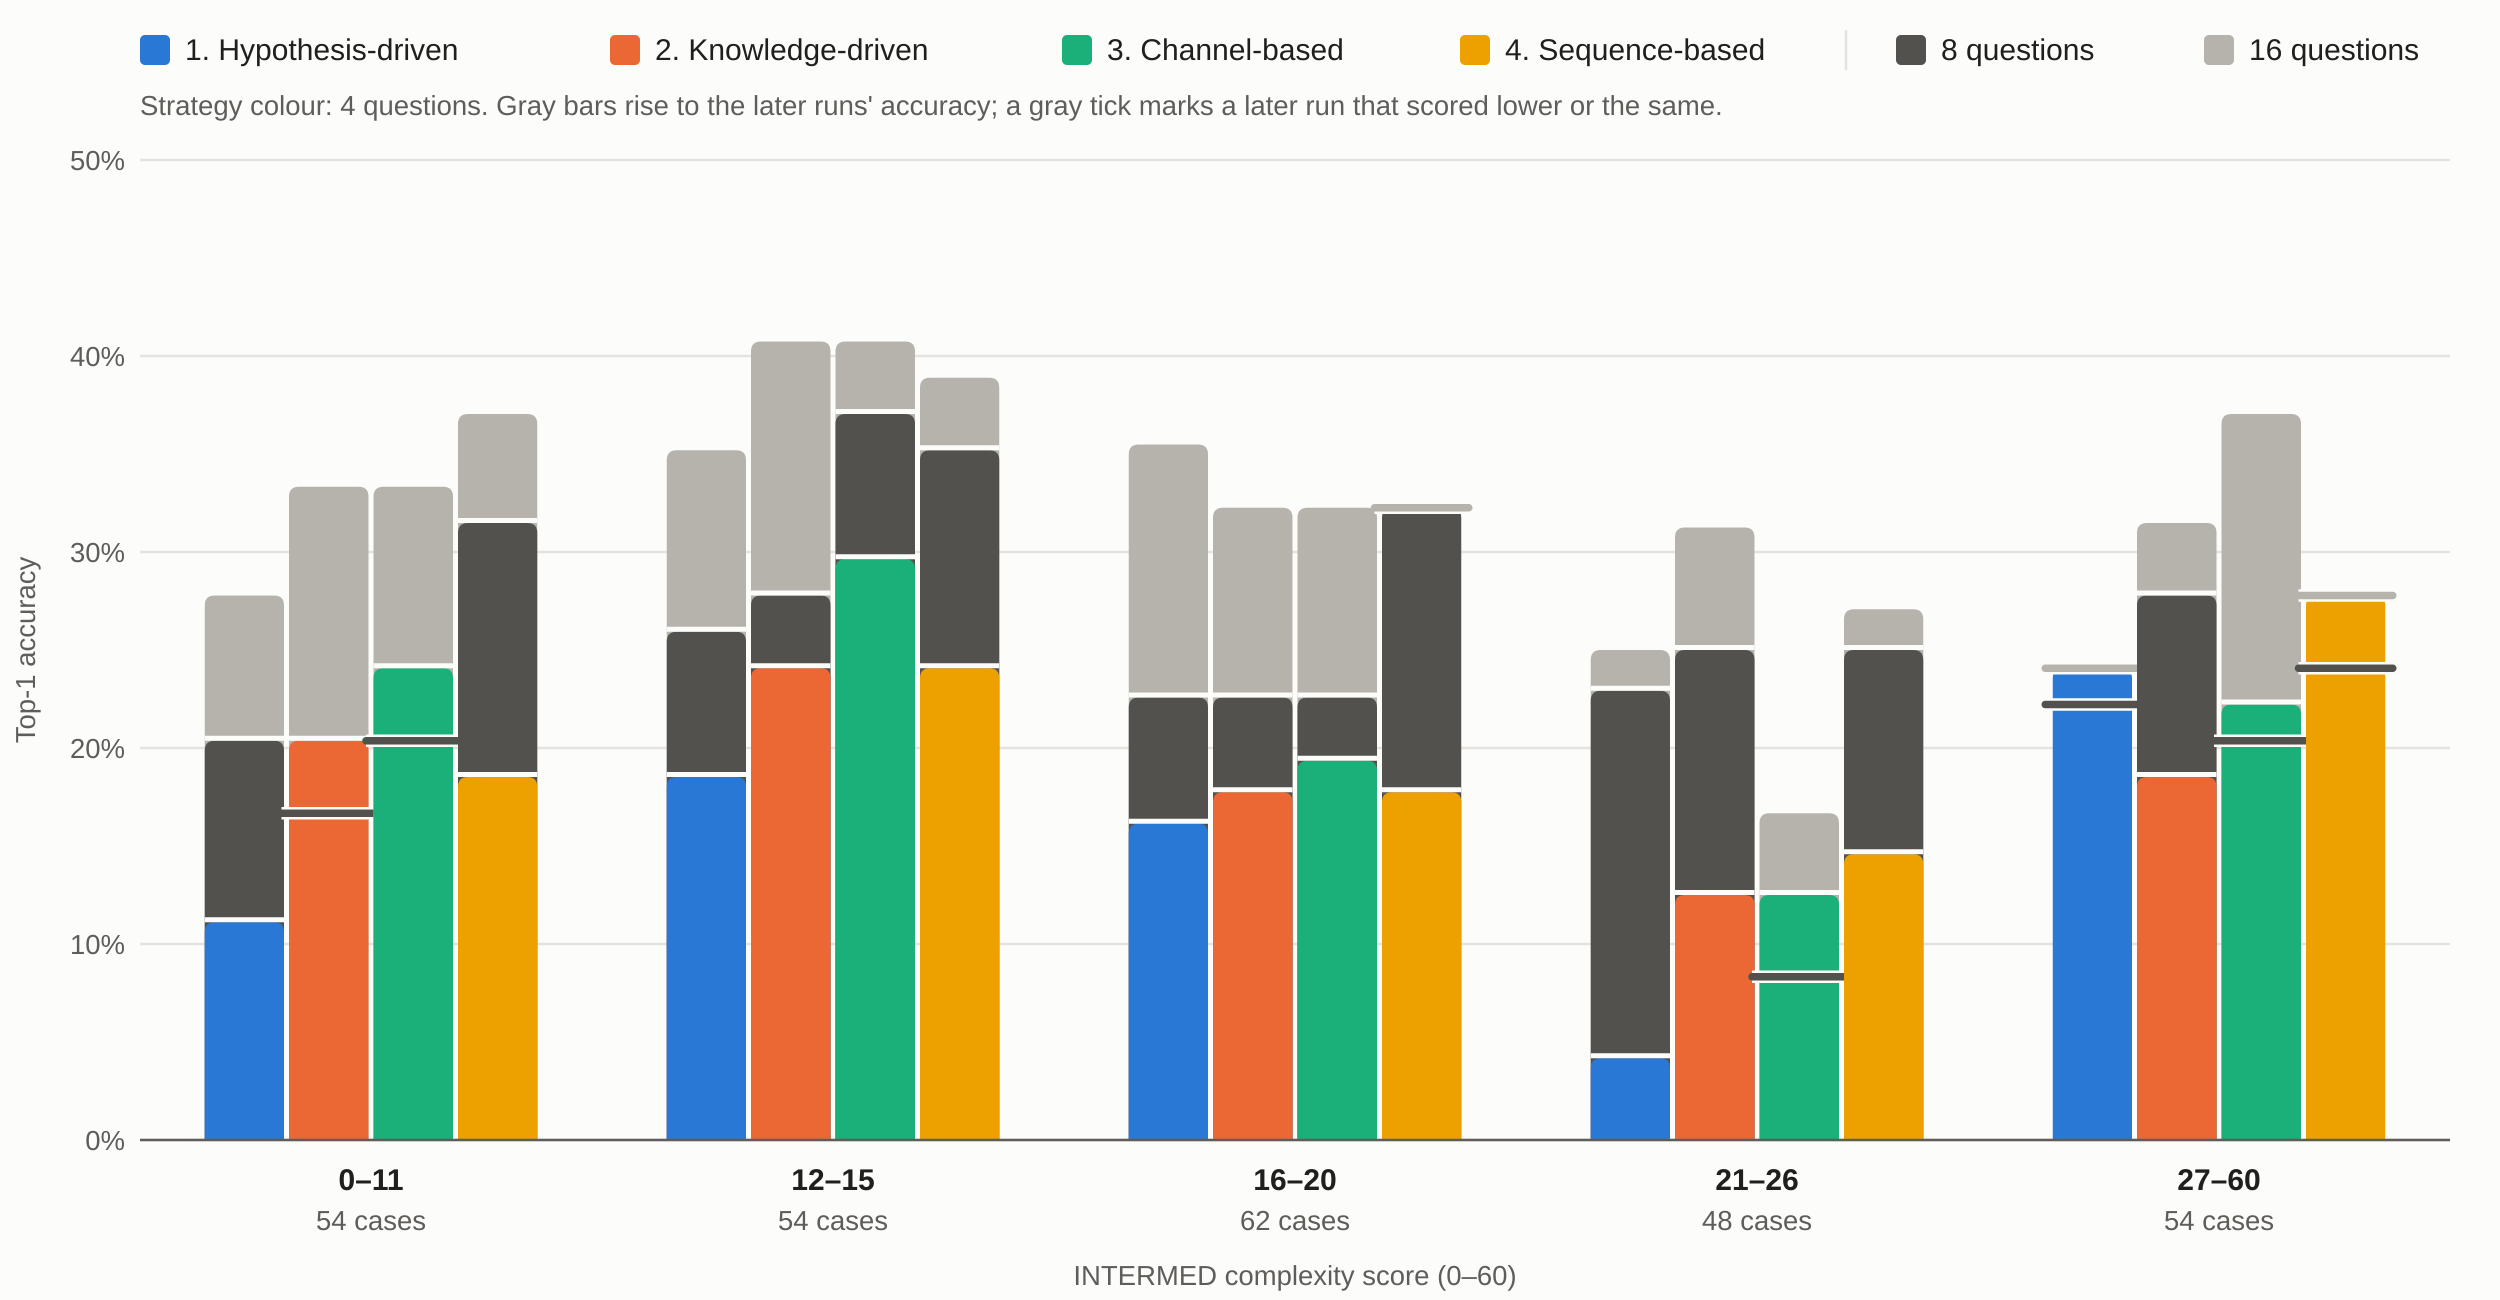
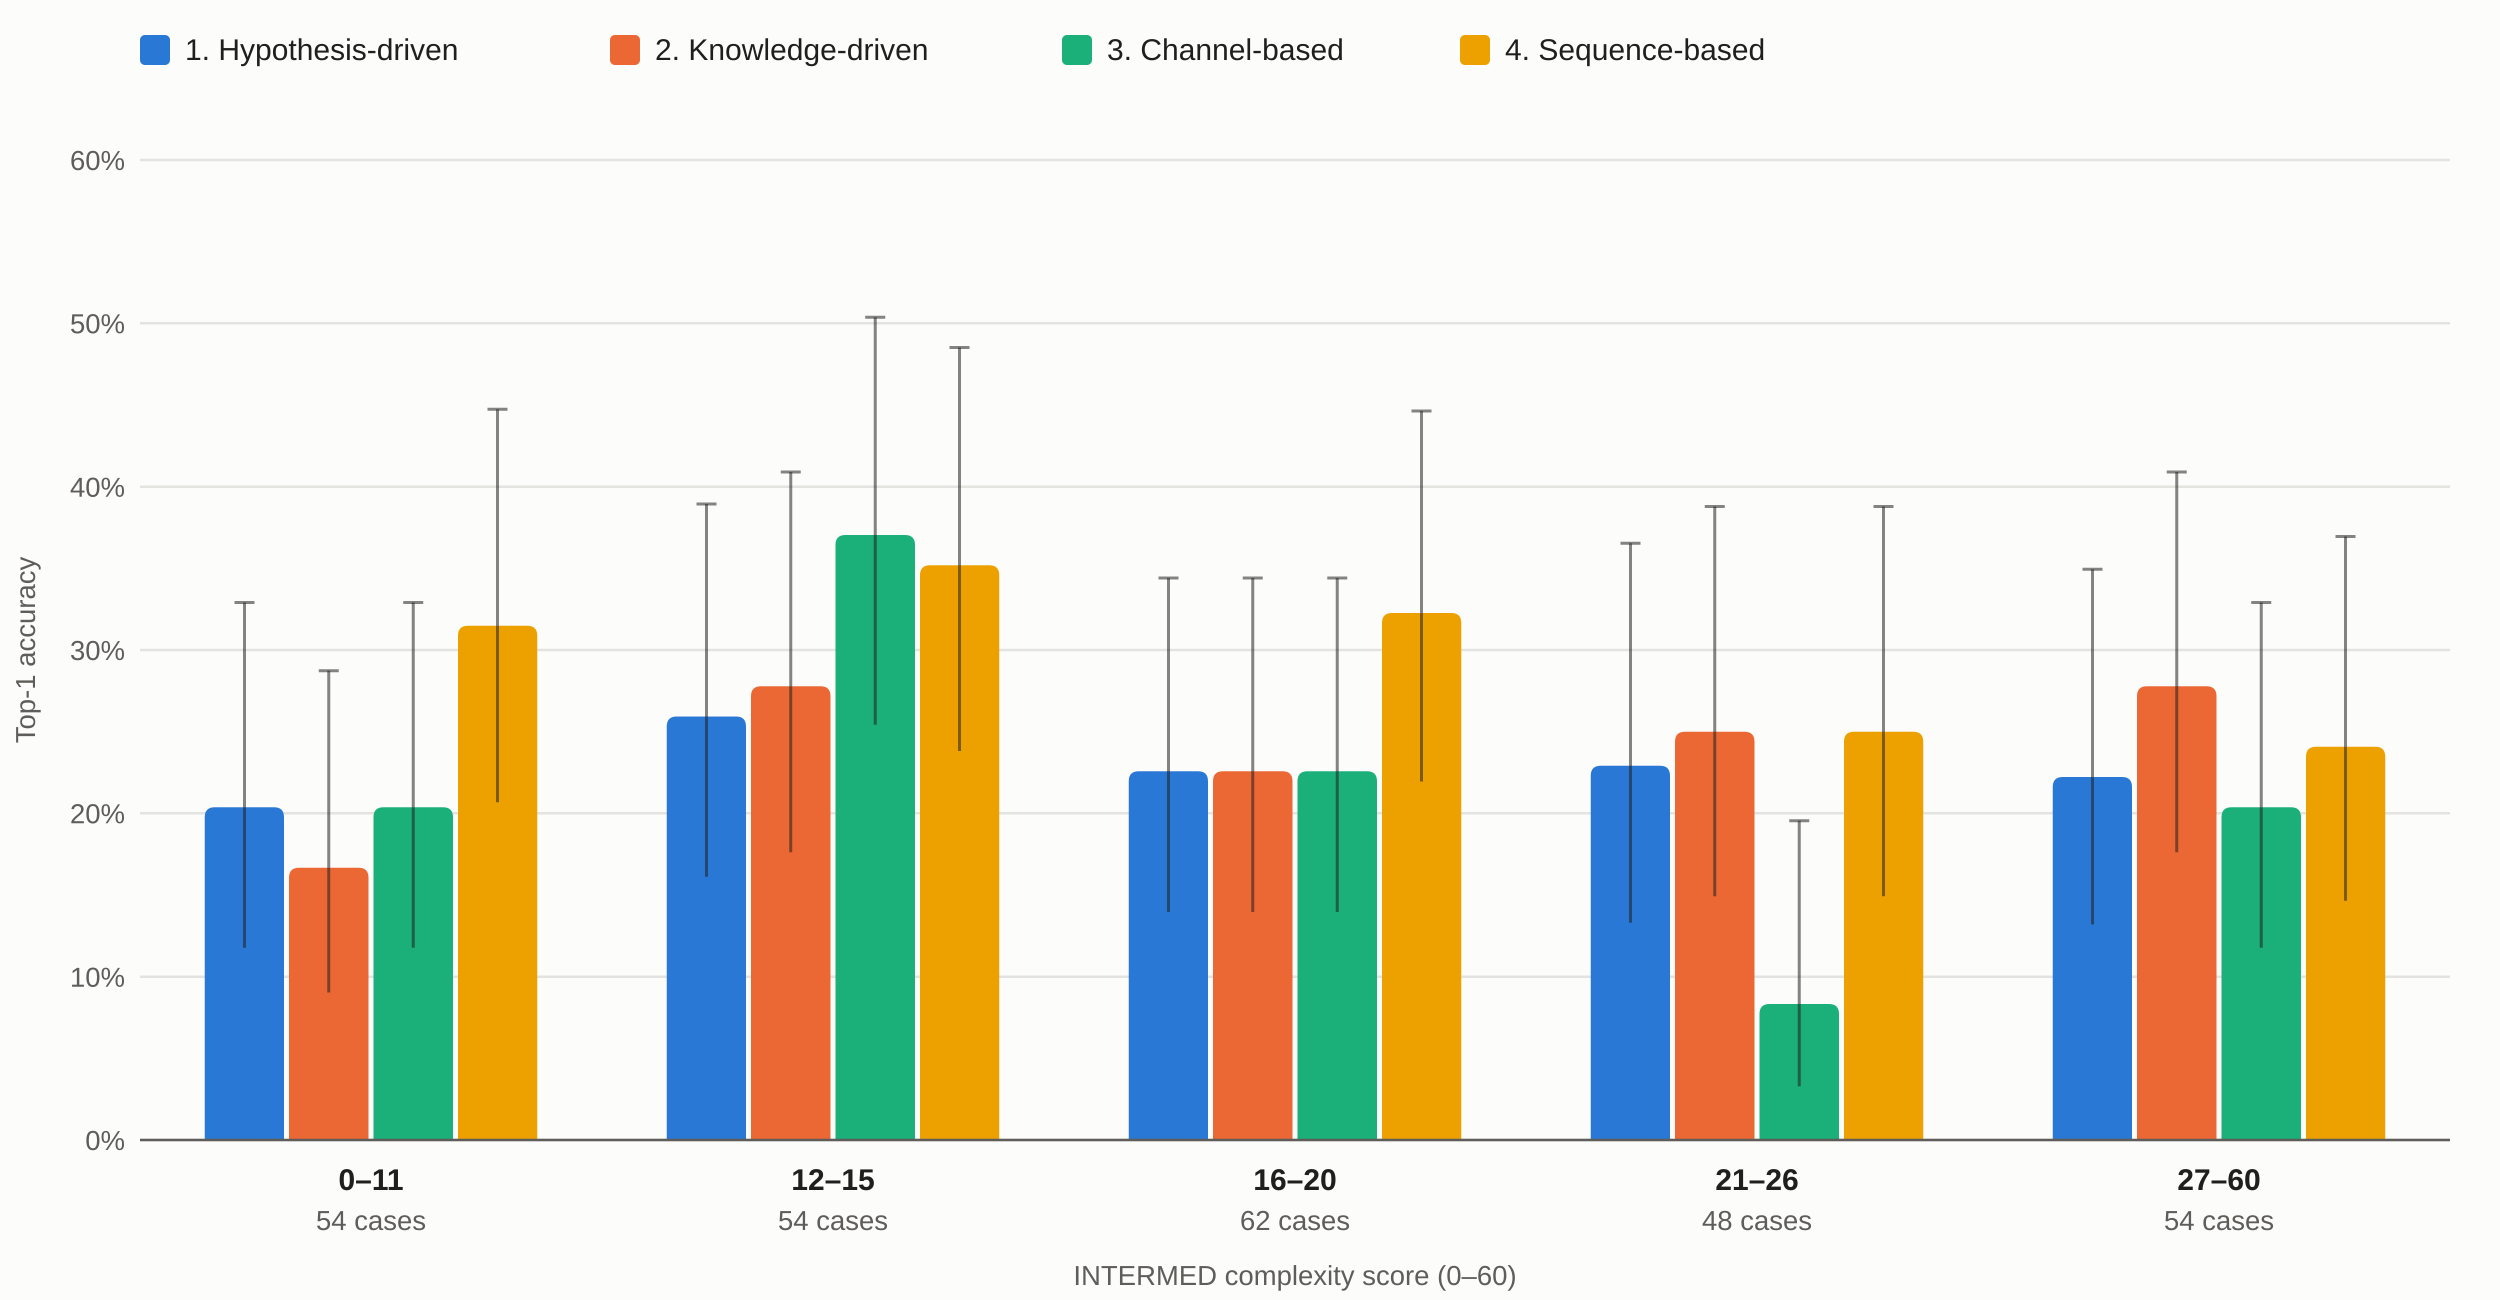
<svg xmlns="http://www.w3.org/2000/svg" viewBox="0 0 1000 520" width="1000" height="520" font-family="-apple-system, Helvetica Neue, Arial, sans-serif" role="img" aria-label="Top-1 accuracy of each strategy by INTERMED complexity bucket">
  <rect width="1000" height="520" fill="#fcfcfb" />
  <rect x="56.0" y="14" width="12" height="12" rx="2" fill="#2a78d6" />
  <text x="74.0" y="24" font-size="12" fill="#1f1f1e">1. Hypothesis-driven</text>
  <rect x="244.0" y="14" width="12" height="12" rx="2" fill="#eb6834" />
  <text x="262.0" y="24" font-size="12" fill="#1f1f1e">2. Knowledge-driven</text>
  <rect x="424.8" y="14" width="12" height="12" rx="2" fill="#1baf7a" />
  <text x="442.8" y="24" font-size="12" fill="#1f1f1e">3. Channel-based</text>
  <rect x="584.0" y="14" width="12" height="12" rx="2" fill="#eda100" />
  <text x="602.0" y="24" font-size="12" fill="#1f1f1e">4. Sequence-based</text>
-   <line x1="738.4" x2="738.4" y1="12" y2="28" stroke="#e4e3df" stroke-width="1" />
-   <rect x="758.4" y="14" width="12" height="12" rx="2" fill="#52514e" />
-   <text x="776.4" y="24" font-size="12" fill="#1f1f1e">8 questions</text>
-   <rect x="881.6" y="14" width="12" height="12" rx="2" fill="#b5b3ac" />
-   <text x="899.6" y="24" font-size="12" fill="#1f1f1e">16 questions</text>
-   <text x="56" y="46" font-size="11" fill="#5e5d59">Strategy colour: 4 questions. Gray bars rise to the later runs' accuracy; a gray tick marks a later run that scored lower or the same.</text>
  <line x1="56" x2="980" y1="456.0" y2="456.0" stroke="#e4e3df" stroke-width="1" />
  <text x="50" y="460.0" font-size="11" text-anchor="end" fill="#5e5d59">0%</text>
-   <line x1="56" x2="980" y1="377.6" y2="377.6" stroke="#e4e3df" stroke-width="1" />
-   <text x="50" y="381.6" font-size="11" text-anchor="end" fill="#5e5d59">10%</text>
-   <line x1="56" x2="980" y1="299.2" y2="299.2" stroke="#e4e3df" stroke-width="1" />
-   <text x="50" y="303.2" font-size="11" text-anchor="end" fill="#5e5d59">20%</text>
-   <line x1="56" x2="980" y1="220.8" y2="220.8" stroke="#e4e3df" stroke-width="1" />
-   <text x="50" y="224.8" font-size="11" text-anchor="end" fill="#5e5d59">30%</text>
-   <line x1="56" x2="980" y1="142.4" y2="142.4" stroke="#e4e3df" stroke-width="1" />
-   <text x="50" y="146.4" font-size="11" text-anchor="end" fill="#5e5d59">40%</text>
+   <line x1="56" x2="980" y1="390.7" y2="390.7" stroke="#e4e3df" stroke-width="1" />
+   <text x="50" y="394.7" font-size="11" text-anchor="end" fill="#5e5d59">10%</text>
+   <line x1="56" x2="980" y1="325.3" y2="325.3" stroke="#e4e3df" stroke-width="1" />
+   <text x="50" y="329.3" font-size="11" text-anchor="end" fill="#5e5d59">20%</text>
+   <line x1="56" x2="980" y1="260.0" y2="260.0" stroke="#e4e3df" stroke-width="1" />
+   <text x="50" y="264.0" font-size="11" text-anchor="end" fill="#5e5d59">30%</text>
+   <line x1="56" x2="980" y1="194.7" y2="194.7" stroke="#e4e3df" stroke-width="1" />
+   <text x="50" y="198.7" font-size="11" text-anchor="end" fill="#5e5d59">40%</text>
+   <line x1="56" x2="980" y1="129.3" y2="129.3" stroke="#e4e3df" stroke-width="1" />
+   <text x="50" y="133.3" font-size="11" text-anchor="end" fill="#5e5d59">50%</text>
  <line x1="56" x2="980" y1="64.0" y2="64.0" stroke="#e4e3df" stroke-width="1" />
-   <text x="50" y="68.0" font-size="11" text-anchor="end" fill="#5e5d59">50%</text>
+   <text x="50" y="68.0" font-size="11" text-anchor="end" fill="#5e5d59">60%</text>
  <text transform="translate(14 260.0) rotate(-90)" font-size="11" text-anchor="middle" fill="#5e5d59">Top-1 accuracy</text>
  <text x="148.4" y="476" font-size="12" font-weight="600" text-anchor="middle" fill="#1f1f1e">0–11</text>
  <text x="148.4" y="492" font-size="11" text-anchor="middle" fill="#5e5d59">54 cases</text>
  <g>
-     <path d="M81.9,456.0 V242.2 Q81.9,238.2 85.9,238.2 H109.6 Q113.6,238.2 113.6,242.2 V456.0 Z" fill="#b5b3ac" />
-     <path d="M81.9,456.0 V300.3 Q81.9,296.3 85.9,296.3 H109.6 Q113.6,296.3 113.6,300.3 V456.0 Z" fill="#52514e" />
-     <line x1="81.9" x2="113.6" y1="295.3" y2="295.3" stroke="#fcfcfb" stroke-width="2" />
-     <path d="M81.9,456.0 V372.9 Q81.9,368.9 85.9,368.9 H109.6 Q113.6,368.9 113.6,372.9 V456.0 Z" fill="#2a78d6" />
-     <line x1="81.9" x2="113.6" y1="367.9" y2="367.9" stroke="#fcfcfb" stroke-width="2" />
+     <path d="M81.9,456.0 V326.9 Q81.9,322.9 85.9,322.9 H109.6 Q113.6,322.9 113.6,326.9 V456.0 Z" fill="#2a78d6" />
+     <line x1="97.8" x2="97.8" y1="379.1" y2="241.0" stroke="#1f1f1e" stroke-width="1.2" stroke-opacity="0.55" />
+     <line x1="93.8" x2="101.8" y1="241.0" y2="241.0" stroke="#1f1f1e" stroke-width="1.2" stroke-opacity="0.55" />
  </g>
  <g>
-     <path d="M115.6,456.0 V198.7 Q115.6,194.7 119.6,194.7 H143.4 Q147.4,194.7 147.4,198.7 V456.0 Z" fill="#b5b3ac" />
-     <path d="M115.6,456.0 V300.3 Q115.6,296.3 119.6,296.3 H143.4 Q147.4,296.3 147.4,300.3 V456.0 Z" fill="#eb6834" />
-     <line x1="115.6" x2="147.4" y1="295.3" y2="295.3" stroke="#fcfcfb" stroke-width="2" />
-     <line x1="112.6" x2="150.4" y1="325.3" y2="325.3" stroke="#fcfcfb" stroke-width="5" />
-     <line x1="112.6" x2="150.4" y1="325.3" y2="325.3" stroke="#52514e" stroke-width="3" stroke-linecap="round" />
+     <path d="M115.6,456.0 V351.1 Q115.6,347.1 119.6,347.1 H143.4 Q147.4,347.1 147.4,351.1 V456.0 Z" fill="#eb6834" />
+     <line x1="131.5" x2="131.5" y1="397.0" y2="268.3" stroke="#1f1f1e" stroke-width="1.2" stroke-opacity="0.55" />
+     <line x1="127.5" x2="135.5" y1="268.3" y2="268.3" stroke="#1f1f1e" stroke-width="1.2" stroke-opacity="0.55" />
  </g>
  <g>
-     <path d="M149.4,456.0 V198.7 Q149.4,194.7 153.4,194.7 H177.2 Q181.2,194.7 181.2,198.7 V456.0 Z" fill="#b5b3ac" />
-     <path d="M149.4,456.0 V271.3 Q149.4,267.3 153.4,267.3 H177.2 Q181.2,267.3 181.2,271.3 V456.0 Z" fill="#1baf7a" />
-     <line x1="149.4" x2="181.2" y1="266.3" y2="266.3" stroke="#fcfcfb" stroke-width="2" />
-     <line x1="146.4" x2="184.2" y1="296.3" y2="296.3" stroke="#fcfcfb" stroke-width="5" />
-     <line x1="146.4" x2="184.2" y1="296.3" y2="296.3" stroke="#52514e" stroke-width="3" stroke-linecap="round" />
+     <path d="M149.4,456.0 V326.9 Q149.4,322.9 153.4,322.9 H177.2 Q181.2,322.9 181.2,326.9 V456.0 Z" fill="#1baf7a" />
+     <line x1="165.3" x2="165.3" y1="379.1" y2="241.0" stroke="#1f1f1e" stroke-width="1.2" stroke-opacity="0.55" />
+     <line x1="161.3" x2="169.3" y1="241.0" y2="241.0" stroke="#1f1f1e" stroke-width="1.2" stroke-opacity="0.55" />
  </g>
  <g>
-     <path d="M183.2,456.0 V169.6 Q183.2,165.6 187.2,165.6 H210.9 Q214.9,165.6 214.9,169.6 V456.0 Z" fill="#b5b3ac" />
-     <path d="M183.2,456.0 V213.2 Q183.2,209.2 187.2,209.2 H210.9 Q214.9,209.2 214.9,213.2 V456.0 Z" fill="#52514e" />
-     <line x1="183.2" x2="214.9" y1="208.2" y2="208.2" stroke="#fcfcfb" stroke-width="2" />
-     <path d="M183.2,456.0 V314.8 Q183.2,310.8 187.2,310.8 H210.9 Q214.9,310.8 214.9,314.8 V456.0 Z" fill="#eda100" />
-     <line x1="183.2" x2="214.9" y1="309.8" y2="309.8" stroke="#fcfcfb" stroke-width="2" />
+     <path d="M183.2,456.0 V254.3 Q183.2,250.3 187.2,250.3 H210.9 Q214.9,250.3 214.9,254.3 V456.0 Z" fill="#eda100" />
+     <line x1="199.0" x2="199.0" y1="320.9" y2="163.7" stroke="#1f1f1e" stroke-width="1.2" stroke-opacity="0.55" />
+     <line x1="195.0" x2="203.0" y1="163.7" y2="163.7" stroke="#1f1f1e" stroke-width="1.2" stroke-opacity="0.55" />
  </g>
  <text x="333.2" y="476" font-size="12" font-weight="600" text-anchor="middle" fill="#1f1f1e">12–15</text>
  <text x="333.2" y="492" font-size="11" text-anchor="middle" fill="#5e5d59">54 cases</text>
  <g>
-     <path d="M266.7,456.0 V184.1 Q266.7,180.1 270.7,180.1 H294.4 Q298.4,180.1 298.4,184.1 V456.0 Z" fill="#b5b3ac" />
-     <path d="M266.7,456.0 V256.7 Q266.7,252.7 270.7,252.7 H294.4 Q298.4,252.7 298.4,256.7 V456.0 Z" fill="#52514e" />
-     <line x1="266.7" x2="298.4" y1="251.7" y2="251.7" stroke="#fcfcfb" stroke-width="2" />
-     <path d="M266.7,456.0 V314.8 Q266.7,310.8 270.7,310.8 H294.4 Q298.4,310.8 298.4,314.8 V456.0 Z" fill="#2a78d6" />
-     <line x1="266.7" x2="298.4" y1="309.8" y2="309.8" stroke="#fcfcfb" stroke-width="2" />
+     <path d="M266.7,456.0 V290.6 Q266.7,286.6 270.7,286.6 H294.4 Q298.4,286.6 298.4,290.6 V456.0 Z" fill="#2a78d6" />
+     <line x1="282.6" x2="282.6" y1="350.7" y2="201.6" stroke="#1f1f1e" stroke-width="1.2" stroke-opacity="0.55" />
+     <line x1="278.6" x2="286.6" y1="201.6" y2="201.6" stroke="#1f1f1e" stroke-width="1.2" stroke-opacity="0.55" />
  </g>
  <g>
-     <path d="M300.4,456.0 V140.6 Q300.4,136.6 304.4,136.6 H328.2 Q332.2,136.6 332.2,140.6 V456.0 Z" fill="#b5b3ac" />
-     <path d="M300.4,456.0 V242.2 Q300.4,238.2 304.4,238.2 H328.2 Q332.2,238.2 332.2,242.2 V456.0 Z" fill="#52514e" />
-     <line x1="300.4" x2="332.2" y1="237.2" y2="237.2" stroke="#fcfcfb" stroke-width="2" />
-     <path d="M300.4,456.0 V271.3 Q300.4,267.3 304.4,267.3 H328.2 Q332.2,267.3 332.2,271.3 V456.0 Z" fill="#eb6834" />
-     <line x1="300.4" x2="332.2" y1="266.3" y2="266.3" stroke="#fcfcfb" stroke-width="2" />
+     <path d="M300.4,456.0 V278.5 Q300.4,274.5 304.4,274.5 H328.2 Q332.2,274.5 332.2,278.5 V456.0 Z" fill="#eb6834" />
+     <line x1="316.3" x2="316.3" y1="340.9" y2="188.8" stroke="#1f1f1e" stroke-width="1.2" stroke-opacity="0.55" />
+     <line x1="312.3" x2="320.3" y1="188.8" y2="188.8" stroke="#1f1f1e" stroke-width="1.2" stroke-opacity="0.55" />
  </g>
  <g>
-     <path d="M334.2,456.0 V140.6 Q334.2,136.6 338.2,136.6 H362.0 Q366.0,136.6 366.0,140.6 V456.0 Z" fill="#b5b3ac" />
-     <path d="M334.2,456.0 V169.6 Q334.2,165.6 338.2,165.6 H362.0 Q366.0,165.6 366.0,169.6 V456.0 Z" fill="#52514e" />
-     <line x1="334.2" x2="366.0" y1="164.6" y2="164.6" stroke="#fcfcfb" stroke-width="2" />
-     <path d="M334.2,456.0 V227.7 Q334.2,223.7 338.2,223.7 H362.0 Q366.0,223.7 366.0,227.7 V456.0 Z" fill="#1baf7a" />
-     <line x1="334.2" x2="366.0" y1="222.7" y2="222.7" stroke="#fcfcfb" stroke-width="2" />
+     <path d="M334.2,456.0 V218.0 Q334.2,214.0 338.2,214.0 H362.0 Q366.0,214.0 366.0,218.0 V456.0 Z" fill="#1baf7a" />
+     <line x1="350.1" x2="350.1" y1="289.9" y2="126.9" stroke="#1f1f1e" stroke-width="1.2" stroke-opacity="0.55" />
+     <line x1="346.1" x2="354.1" y1="126.9" y2="126.9" stroke="#1f1f1e" stroke-width="1.2" stroke-opacity="0.55" />
  </g>
  <g>
-     <path d="M368.0,456.0 V155.1 Q368.0,151.1 372.0,151.1 H395.7 Q399.7,151.1 399.7,155.1 V456.0 Z" fill="#b5b3ac" />
-     <path d="M368.0,456.0 V184.1 Q368.0,180.1 372.0,180.1 H395.7 Q399.7,180.1 399.7,184.1 V456.0 Z" fill="#52514e" />
-     <line x1="368.0" x2="399.7" y1="179.1" y2="179.1" stroke="#fcfcfb" stroke-width="2" />
-     <path d="M368.0,456.0 V271.3 Q368.0,267.3 372.0,267.3 H395.7 Q399.7,267.3 399.7,271.3 V456.0 Z" fill="#eda100" />
-     <line x1="368.0" x2="399.7" y1="266.3" y2="266.3" stroke="#fcfcfb" stroke-width="2" />
+     <path d="M368.0,456.0 V230.1 Q368.0,226.1 372.0,226.1 H395.7 Q399.7,226.1 399.7,230.1 V456.0 Z" fill="#eda100" />
+     <line x1="383.8" x2="383.8" y1="300.4" y2="139.0" stroke="#1f1f1e" stroke-width="1.2" stroke-opacity="0.55" />
+     <line x1="379.8" x2="387.8" y1="139.0" y2="139.0" stroke="#1f1f1e" stroke-width="1.2" stroke-opacity="0.55" />
  </g>
  <text x="518.0" y="476" font-size="12" font-weight="600" text-anchor="middle" fill="#1f1f1e">16–20</text>
  <text x="518.0" y="492" font-size="11" text-anchor="middle" fill="#5e5d59">62 cases</text>
  <g>
-     <path d="M451.5,456.0 V181.8 Q451.5,177.8 455.5,177.8 H479.2 Q483.2,177.8 483.2,181.8 V456.0 Z" fill="#b5b3ac" />
-     <path d="M451.5,456.0 V283.0 Q451.5,279.0 455.5,279.0 H479.2 Q483.2,279.0 483.2,283.0 V456.0 Z" fill="#52514e" />
-     <line x1="451.5" x2="483.2" y1="278.0" y2="278.0" stroke="#fcfcfb" stroke-width="2" />
-     <path d="M451.5,456.0 V333.5 Q451.5,329.5 455.5,329.5 H479.2 Q483.2,329.5 483.2,333.5 V456.0 Z" fill="#2a78d6" />
-     <line x1="451.5" x2="483.2" y1="328.5" y2="328.5" stroke="#fcfcfb" stroke-width="2" />
+     <path d="M451.5,456.0 V312.5 Q451.5,308.5 455.5,308.5 H479.2 Q483.2,308.5 483.2,312.5 V456.0 Z" fill="#2a78d6" />
+     <line x1="467.4" x2="467.4" y1="364.8" y2="231.2" stroke="#1f1f1e" stroke-width="1.2" stroke-opacity="0.55" />
+     <line x1="463.4" x2="471.4" y1="231.2" y2="231.2" stroke="#1f1f1e" stroke-width="1.2" stroke-opacity="0.55" />
  </g>
  <g>
-     <path d="M485.2,456.0 V207.1 Q485.2,203.1 489.2,203.1 H513.0 Q517.0,203.1 517.0,207.1 V456.0 Z" fill="#b5b3ac" />
-     <path d="M485.2,456.0 V283.0 Q485.2,279.0 489.2,279.0 H513.0 Q517.0,279.0 517.0,283.0 V456.0 Z" fill="#52514e" />
-     <line x1="485.2" x2="517.0" y1="278.0" y2="278.0" stroke="#fcfcfb" stroke-width="2" />
-     <path d="M485.2,456.0 V320.9 Q485.2,316.9 489.2,316.9 H513.0 Q517.0,316.9 517.0,320.9 V456.0 Z" fill="#eb6834" />
-     <line x1="485.2" x2="517.0" y1="315.9" y2="315.9" stroke="#fcfcfb" stroke-width="2" />
+     <path d="M485.2,456.0 V312.5 Q485.2,308.5 489.2,308.5 H513.0 Q517.0,308.5 517.0,312.5 V456.0 Z" fill="#eb6834" />
+     <line x1="501.1" x2="501.1" y1="364.8" y2="231.2" stroke="#1f1f1e" stroke-width="1.2" stroke-opacity="0.55" />
+     <line x1="497.1" x2="505.1" y1="231.2" y2="231.2" stroke="#1f1f1e" stroke-width="1.2" stroke-opacity="0.55" />
  </g>
  <g>
-     <path d="M519.0,456.0 V207.1 Q519.0,203.1 523.0,203.1 H546.8 Q550.8,203.1 550.8,207.1 V456.0 Z" fill="#b5b3ac" />
-     <path d="M519.0,456.0 V283.0 Q519.0,279.0 523.0,279.0 H546.8 Q550.8,279.0 550.8,283.0 V456.0 Z" fill="#52514e" />
-     <line x1="519.0" x2="550.8" y1="278.0" y2="278.0" stroke="#fcfcfb" stroke-width="2" />
-     <path d="M519.0,456.0 V308.3 Q519.0,304.3 523.0,304.3 H546.8 Q550.8,304.3 550.8,308.3 V456.0 Z" fill="#1baf7a" />
-     <line x1="519.0" x2="550.8" y1="303.3" y2="303.3" stroke="#fcfcfb" stroke-width="2" />
+     <path d="M519.0,456.0 V312.5 Q519.0,308.5 523.0,308.5 H546.8 Q550.8,308.5 550.8,312.5 V456.0 Z" fill="#1baf7a" />
+     <line x1="534.9" x2="534.9" y1="364.8" y2="231.2" stroke="#1f1f1e" stroke-width="1.2" stroke-opacity="0.55" />
+     <line x1="530.9" x2="538.9" y1="231.2" y2="231.2" stroke="#1f1f1e" stroke-width="1.2" stroke-opacity="0.55" />
  </g>
  <g>
-     <path d="M552.8,456.0 V207.1 Q552.8,203.1 556.8,203.1 H580.5 Q584.5,203.1 584.5,207.1 V456.0 Z" fill="#52514e" />
-     <line x1="552.8" x2="584.5" y1="202.1" y2="202.1" stroke="#fcfcfb" stroke-width="2" />
-     <path d="M552.8,456.0 V320.9 Q552.8,316.9 556.8,316.9 H580.5 Q584.5,316.9 584.5,320.9 V456.0 Z" fill="#eda100" />
-     <line x1="552.8" x2="584.5" y1="315.9" y2="315.9" stroke="#fcfcfb" stroke-width="2" />
-     <line x1="549.8" x2="587.5" y1="203.1" y2="203.1" stroke="#fcfcfb" stroke-width="5" />
-     <line x1="549.8" x2="587.5" y1="203.1" y2="203.1" stroke="#b5b3ac" stroke-width="3" stroke-linecap="round" />
+     <path d="M552.8,456.0 V249.2 Q552.8,245.2 556.8,245.2 H580.5 Q584.5,245.2 584.5,249.2 V456.0 Z" fill="#eda100" />
+     <line x1="568.6" x2="568.6" y1="312.6" y2="164.4" stroke="#1f1f1e" stroke-width="1.2" stroke-opacity="0.55" />
+     <line x1="564.6" x2="572.6" y1="164.4" y2="164.4" stroke="#1f1f1e" stroke-width="1.2" stroke-opacity="0.55" />
  </g>
  <text x="702.8" y="476" font-size="12" font-weight="600" text-anchor="middle" fill="#1f1f1e">21–26</text>
  <text x="702.8" y="492" font-size="11" text-anchor="middle" fill="#5e5d59">48 cases</text>
  <g>
-     <path d="M636.3,456.0 V264.0 Q636.3,260.0 640.3,260.0 H664.0 Q668.0,260.0 668.0,264.0 V456.0 Z" fill="#b5b3ac" />
-     <path d="M636.3,456.0 V280.3 Q636.3,276.3 640.3,276.3 H664.0 Q668.0,276.3 668.0,280.3 V456.0 Z" fill="#52514e" />
-     <line x1="636.3" x2="668.0" y1="275.3" y2="275.3" stroke="#fcfcfb" stroke-width="2" />
-     <path d="M636.3,456.0 V427.3 Q636.3,423.3 640.3,423.3 H664.0 Q668.0,423.3 668.0,427.3 V456.0 Z" fill="#2a78d6" />
-     <line x1="636.3" x2="668.0" y1="422.3" y2="422.3" stroke="#fcfcfb" stroke-width="2" />
+     <path d="M636.3,456.0 V310.3 Q636.3,306.3 640.3,306.3 H664.0 Q668.0,306.3 668.0,310.3 V456.0 Z" fill="#2a78d6" />
+     <line x1="652.2" x2="652.2" y1="369.1" y2="217.3" stroke="#1f1f1e" stroke-width="1.2" stroke-opacity="0.55" />
+     <line x1="648.2" x2="656.2" y1="217.3" y2="217.3" stroke="#1f1f1e" stroke-width="1.2" stroke-opacity="0.55" />
  </g>
  <g>
-     <path d="M670.0,456.0 V215.0 Q670.0,211.0 674.0,211.0 H697.8 Q701.8,211.0 701.8,215.0 V456.0 Z" fill="#b5b3ac" />
-     <path d="M670.0,456.0 V264.0 Q670.0,260.0 674.0,260.0 H697.8 Q701.8,260.0 701.8,264.0 V456.0 Z" fill="#52514e" />
-     <line x1="670.0" x2="701.8" y1="259.0" y2="259.0" stroke="#fcfcfb" stroke-width="2" />
-     <path d="M670.0,456.0 V362.0 Q670.0,358.0 674.0,358.0 H697.8 Q701.8,358.0 701.8,362.0 V456.0 Z" fill="#eb6834" />
-     <line x1="670.0" x2="701.8" y1="357.0" y2="357.0" stroke="#fcfcfb" stroke-width="2" />
+     <path d="M670.0,456.0 V296.7 Q670.0,292.7 674.0,292.7 H697.8 Q701.8,292.7 701.8,296.7 V456.0 Z" fill="#eb6834" />
+     <line x1="685.9" x2="685.9" y1="358.5" y2="202.6" stroke="#1f1f1e" stroke-width="1.2" stroke-opacity="0.55" />
+     <line x1="681.9" x2="689.9" y1="202.6" y2="202.6" stroke="#1f1f1e" stroke-width="1.2" stroke-opacity="0.55" />
  </g>
  <g>
-     <path d="M703.8,456.0 V329.3 Q703.8,325.3 707.8,325.3 H731.6 Q735.6,325.3 735.6,329.3 V456.0 Z" fill="#b5b3ac" />
-     <path d="M703.8,456.0 V362.0 Q703.8,358.0 707.8,358.0 H731.6 Q735.6,358.0 735.6,362.0 V456.0 Z" fill="#1baf7a" />
-     <line x1="703.8" x2="735.6" y1="357.0" y2="357.0" stroke="#fcfcfb" stroke-width="2" />
-     <line x1="700.8" x2="738.6" y1="390.7" y2="390.7" stroke="#fcfcfb" stroke-width="5" />
-     <line x1="700.8" x2="738.6" y1="390.7" y2="390.7" stroke="#52514e" stroke-width="3" stroke-linecap="round" />
+     <path d="M703.8,456.0 V405.6 Q703.8,401.6 707.8,401.6 H731.6 Q735.6,401.6 735.6,405.6 V456.0 Z" fill="#1baf7a" />
+     <line x1="719.7" x2="719.7" y1="434.5" y2="328.3" stroke="#1f1f1e" stroke-width="1.2" stroke-opacity="0.55" />
+     <line x1="715.7" x2="723.7" y1="328.3" y2="328.3" stroke="#1f1f1e" stroke-width="1.2" stroke-opacity="0.55" />
  </g>
  <g>
-     <path d="M737.6,456.0 V247.7 Q737.6,243.7 741.6,243.7 H765.3 Q769.3,243.7 769.3,247.7 V456.0 Z" fill="#b5b3ac" />
-     <path d="M737.6,456.0 V264.0 Q737.6,260.0 741.6,260.0 H765.3 Q769.3,260.0 769.3,264.0 V456.0 Z" fill="#52514e" />
-     <line x1="737.6" x2="769.3" y1="259.0" y2="259.0" stroke="#fcfcfb" stroke-width="2" />
-     <path d="M737.6,456.0 V345.7 Q737.6,341.7 741.6,341.7 H765.3 Q769.3,341.7 769.3,345.7 V456.0 Z" fill="#eda100" />
-     <line x1="737.6" x2="769.3" y1="340.7" y2="340.7" stroke="#fcfcfb" stroke-width="2" />
+     <path d="M737.6,456.0 V296.7 Q737.6,292.7 741.6,292.7 H765.3 Q769.3,292.7 769.3,296.7 V456.0 Z" fill="#eda100" />
+     <line x1="753.4" x2="753.4" y1="358.5" y2="202.6" stroke="#1f1f1e" stroke-width="1.2" stroke-opacity="0.55" />
+     <line x1="749.4" x2="757.4" y1="202.6" y2="202.6" stroke="#1f1f1e" stroke-width="1.2" stroke-opacity="0.55" />
  </g>
  <text x="887.6" y="476" font-size="12" font-weight="600" text-anchor="middle" fill="#1f1f1e">27–60</text>
  <text x="887.6" y="492" font-size="11" text-anchor="middle" fill="#5e5d59">54 cases</text>
  <g>
-     <path d="M821.1,456.0 V271.3 Q821.1,267.3 825.1,267.3 H848.8 Q852.8,267.3 852.8,271.3 V456.0 Z" fill="#2a78d6" />
-     <line x1="821.1" x2="852.8" y1="266.3" y2="266.3" stroke="#fcfcfb" stroke-width="2" />
-     <line x1="818.1" x2="855.8" y1="267.3" y2="267.3" stroke="#fcfcfb" stroke-width="5" />
-     <line x1="818.1" x2="855.8" y1="267.3" y2="267.3" stroke="#b5b3ac" stroke-width="3" stroke-linecap="round" />
-     <line x1="818.1" x2="855.8" y1="281.8" y2="281.8" stroke="#fcfcfb" stroke-width="5" />
-     <line x1="818.1" x2="855.8" y1="281.8" y2="281.8" stroke="#52514e" stroke-width="3" stroke-linecap="round" />
+     <path d="M821.1,456.0 V314.8 Q821.1,310.8 825.1,310.8 H848.8 Q852.8,310.8 852.8,314.8 V456.0 Z" fill="#2a78d6" />
+     <line x1="837.0" x2="837.0" y1="369.8" y2="227.7" stroke="#1f1f1e" stroke-width="1.2" stroke-opacity="0.55" />
+     <line x1="833.0" x2="841.0" y1="227.7" y2="227.7" stroke="#1f1f1e" stroke-width="1.2" stroke-opacity="0.55" />
  </g>
  <g>
-     <path d="M854.8,456.0 V213.2 Q854.8,209.2 858.8,209.2 H882.6 Q886.6,209.2 886.6,213.2 V456.0 Z" fill="#b5b3ac" />
-     <path d="M854.8,456.0 V242.2 Q854.8,238.2 858.8,238.2 H882.6 Q886.6,238.2 886.6,242.2 V456.0 Z" fill="#52514e" />
-     <line x1="854.8" x2="886.6" y1="237.2" y2="237.2" stroke="#fcfcfb" stroke-width="2" />
-     <path d="M854.8,456.0 V314.8 Q854.8,310.8 858.8,310.8 H882.6 Q886.6,310.8 886.6,314.8 V456.0 Z" fill="#eb6834" />
-     <line x1="854.8" x2="886.6" y1="309.8" y2="309.8" stroke="#fcfcfb" stroke-width="2" />
+     <path d="M854.8,456.0 V278.5 Q854.8,274.5 858.8,274.5 H882.6 Q886.6,274.5 886.6,278.5 V456.0 Z" fill="#eb6834" />
+     <line x1="870.7" x2="870.7" y1="340.9" y2="188.8" stroke="#1f1f1e" stroke-width="1.2" stroke-opacity="0.55" />
+     <line x1="866.7" x2="874.7" y1="188.8" y2="188.8" stroke="#1f1f1e" stroke-width="1.2" stroke-opacity="0.55" />
  </g>
  <g>
-     <path d="M888.6,456.0 V169.6 Q888.6,165.6 892.6,165.6 H916.4 Q920.4,165.6 920.4,169.6 V456.0 Z" fill="#b5b3ac" />
-     <path d="M888.6,456.0 V285.8 Q888.6,281.8 892.6,281.8 H916.4 Q920.4,281.8 920.4,285.8 V456.0 Z" fill="#1baf7a" />
-     <line x1="888.6" x2="920.4" y1="280.8" y2="280.8" stroke="#fcfcfb" stroke-width="2" />
-     <line x1="885.6" x2="923.4" y1="296.3" y2="296.3" stroke="#fcfcfb" stroke-width="5" />
-     <line x1="885.6" x2="923.4" y1="296.3" y2="296.3" stroke="#52514e" stroke-width="3" stroke-linecap="round" />
+     <path d="M888.6,456.0 V326.9 Q888.6,322.9 892.6,322.9 H916.4 Q920.4,322.9 920.4,326.9 V456.0 Z" fill="#1baf7a" />
+     <line x1="904.5" x2="904.5" y1="379.1" y2="241.0" stroke="#1f1f1e" stroke-width="1.2" stroke-opacity="0.55" />
+     <line x1="900.5" x2="908.5" y1="241.0" y2="241.0" stroke="#1f1f1e" stroke-width="1.2" stroke-opacity="0.55" />
  </g>
  <g>
-     <path d="M922.4,456.0 V242.2 Q922.4,238.2 926.4,238.2 H950.1 Q954.1,238.2 954.1,242.2 V456.0 Z" fill="#eda100" />
-     <line x1="922.4" x2="954.1" y1="237.2" y2="237.2" stroke="#fcfcfb" stroke-width="2" />
-     <line x1="919.4" x2="957.1" y1="238.2" y2="238.2" stroke="#fcfcfb" stroke-width="5" />
-     <line x1="919.4" x2="957.1" y1="238.2" y2="238.2" stroke="#b5b3ac" stroke-width="3" stroke-linecap="round" />
-     <line x1="919.4" x2="957.1" y1="267.3" y2="267.3" stroke="#fcfcfb" stroke-width="5" />
-     <line x1="919.4" x2="957.1" y1="267.3" y2="267.3" stroke="#52514e" stroke-width="3" stroke-linecap="round" />
+     <path d="M922.4,456.0 V302.7 Q922.4,298.7 926.4,298.7 H950.1 Q954.1,298.7 954.1,302.7 V456.0 Z" fill="#eda100" />
+     <line x1="938.2" x2="938.2" y1="360.3" y2="214.6" stroke="#1f1f1e" stroke-width="1.2" stroke-opacity="0.55" />
+     <line x1="934.2" x2="942.2" y1="214.6" y2="214.6" stroke="#1f1f1e" stroke-width="1.2" stroke-opacity="0.55" />
  </g>
  <line x1="56" x2="980" y1="456.0" y2="456.0" stroke="#5e5d59" stroke-width="1" />
  <text x="518.0" y="514" font-size="11" text-anchor="middle" fill="#5e5d59">INTERMED complexity score (0–60)</text>
</svg>
